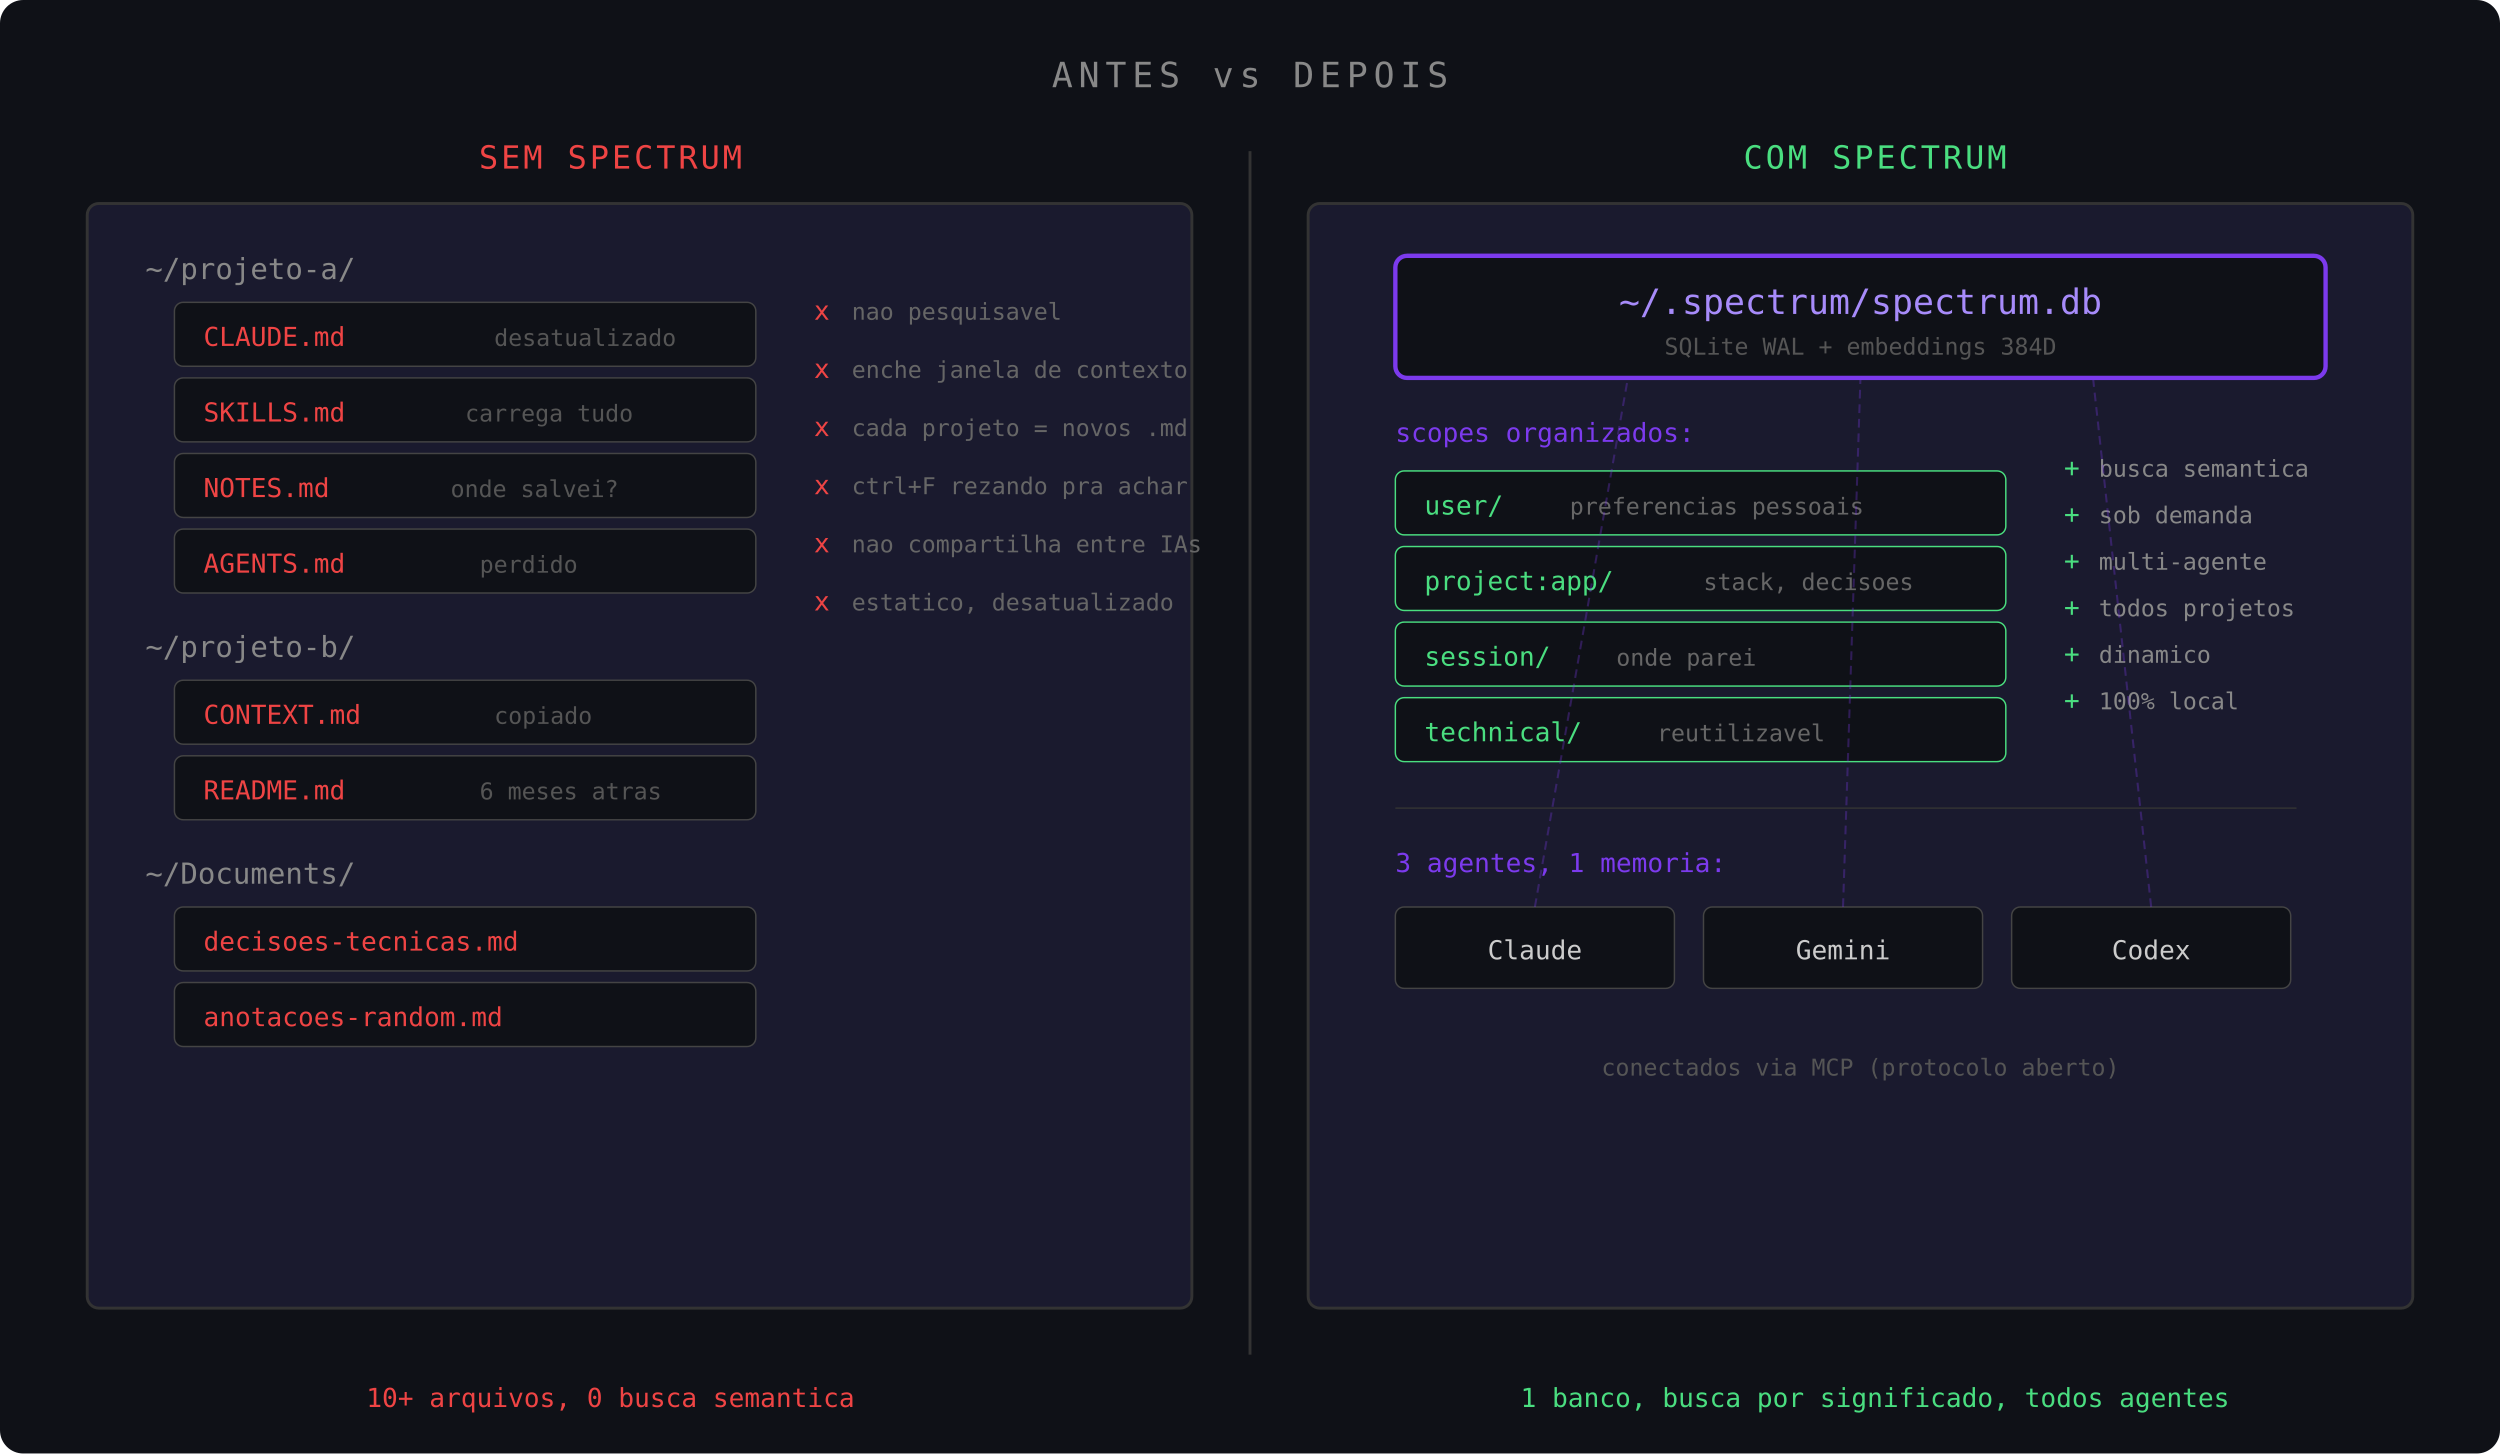
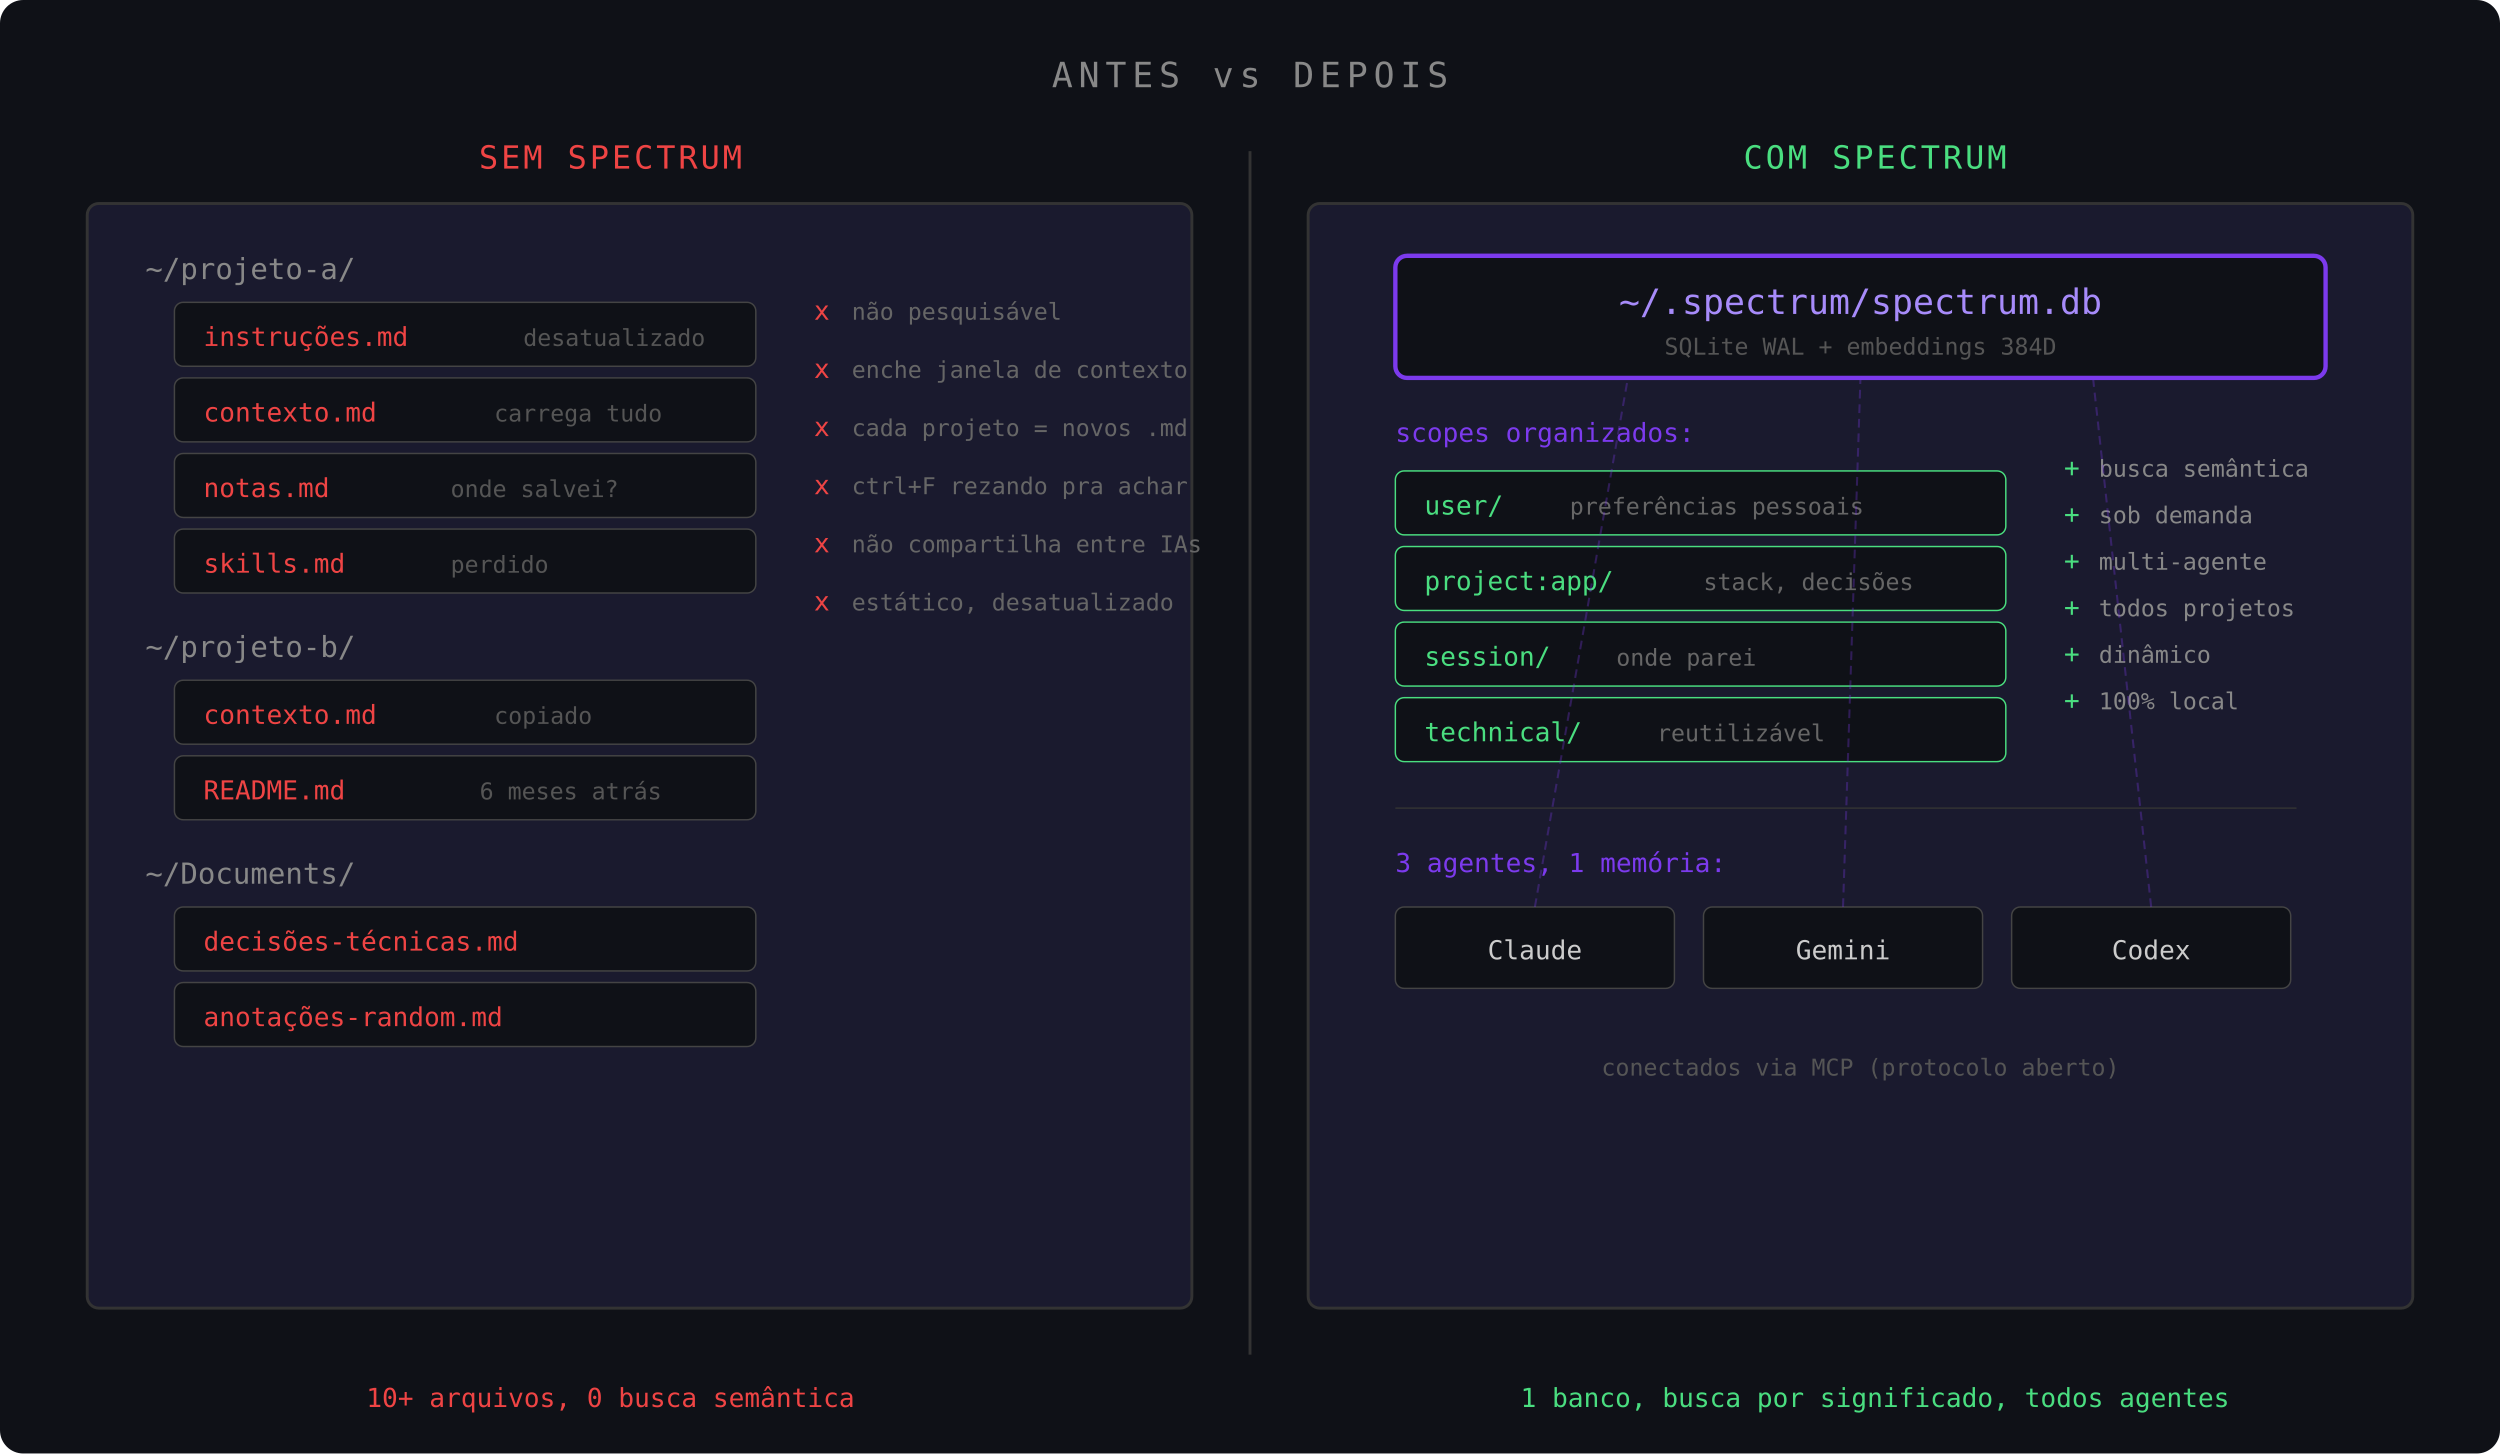
<svg xmlns="http://www.w3.org/2000/svg" viewBox="0 0 860 500" width="860" height="500">
  <rect width="860" height="500" fill="#0f1117" rx="8" />
  <text x="430" y="30" font-family="monospace" font-size="12" fill="#888" text-anchor="middle" letter-spacing="2">ANTES vs DEPOIS</text>
  <text x="210" y="58" font-family="monospace" font-size="11" fill="#ef4444" text-anchor="middle" letter-spacing="1">SEM SPECTRUM</text>
  <rect x="30" y="70" width="380" height="380" rx="4" fill="#1a1a2e" stroke="#333" stroke-width="1" />
  <g font-family="monospace">
    <text x="50" y="96" font-size="10" fill="#888">~/projeto-a/</text>
    <rect x="60" y="104" width="200" height="22" rx="3" fill="#0f1117" stroke="#444" stroke-width="0.5" />
-     <text x="70" y="119" font-size="9" fill="#ef4444">CLAUDE.md</text>
-     <text x="170" y="119" font-size="8" fill="#555">desatualizado</text>
+     <text x="70" y="119" font-size="9" fill="#ef4444">instruções.md</text>
+     <text x="180" y="119" font-size="8" fill="#555">desatualizado</text>
    <rect x="60" y="130" width="200" height="22" rx="3" fill="#0f1117" stroke="#444" stroke-width="0.5" />
-     <text x="70" y="145" font-size="9" fill="#ef4444">SKILLS.md</text>
-     <text x="160" y="145" font-size="8" fill="#555">carrega tudo</text>
+     <text x="70" y="145" font-size="9" fill="#ef4444">contexto.md</text>
+     <text x="170" y="145" font-size="8" fill="#555">carrega tudo</text>
    <rect x="60" y="156" width="200" height="22" rx="3" fill="#0f1117" stroke="#444" stroke-width="0.5" />
-     <text x="70" y="171" font-size="9" fill="#ef4444">NOTES.md</text>
+     <text x="70" y="171" font-size="9" fill="#ef4444">notas.md</text>
    <text x="155" y="171" font-size="8" fill="#555">onde salvei?</text>
    <rect x="60" y="182" width="200" height="22" rx="3" fill="#0f1117" stroke="#444" stroke-width="0.5" />
-     <text x="70" y="197" font-size="9" fill="#ef4444">AGENTS.md</text>
-     <text x="165" y="197" font-size="8" fill="#555">perdido</text>
+     <text x="70" y="197" font-size="9" fill="#ef4444">skills.md</text>
+     <text x="155" y="197" font-size="8" fill="#555">perdido</text>
    <text x="50" y="226" font-size="10" fill="#888">~/projeto-b/</text>
    <rect x="60" y="234" width="200" height="22" rx="3" fill="#0f1117" stroke="#444" stroke-width="0.5" />
-     <text x="70" y="249" font-size="9" fill="#ef4444">CONTEXT.md</text>
+     <text x="70" y="249" font-size="9" fill="#ef4444">contexto.md</text>
    <text x="170" y="249" font-size="8" fill="#555">copiado</text>
    <rect x="60" y="260" width="200" height="22" rx="3" fill="#0f1117" stroke="#444" stroke-width="0.5" />
    <text x="70" y="275" font-size="9" fill="#ef4444">README.md</text>
-     <text x="165" y="275" font-size="8" fill="#555">6 meses atras</text>
+     <text x="165" y="275" font-size="8" fill="#555">6 meses atrás</text>
    <text x="50" y="304" font-size="10" fill="#888">~/Documents/</text>
    <rect x="60" y="312" width="200" height="22" rx="3" fill="#0f1117" stroke="#444" stroke-width="0.5" />
-     <text x="70" y="327" font-size="9" fill="#ef4444">decisoes-tecnicas.md</text>
+     <text x="70" y="327" font-size="9" fill="#ef4444">decisões-técnicas.md</text>
    <rect x="60" y="338" width="200" height="22" rx="3" fill="#0f1117" stroke="#444" stroke-width="0.5" />
-     <text x="70" y="353" font-size="9" fill="#ef4444">anotacoes-random.md</text>
+     <text x="70" y="353" font-size="9" fill="#ef4444">anotações-random.md</text>
    <text x="280" y="110" font-size="9" fill="#ef4444">x</text>
-     <text x="293" y="110" font-size="8" fill="#666">nao pesquisavel</text>
+     <text x="293" y="110" font-size="8" fill="#666">não pesquisável</text>
    <text x="280" y="130" font-size="9" fill="#ef4444">x</text>
    <text x="293" y="130" font-size="8" fill="#666">enche janela de contexto</text>
    <text x="280" y="150" font-size="9" fill="#ef4444">x</text>
    <text x="293" y="150" font-size="8" fill="#666">cada projeto = novos .md</text>
    <text x="280" y="170" font-size="9" fill="#ef4444">x</text>
    <text x="293" y="170" font-size="8" fill="#666">ctrl+F rezando pra achar</text>
    <text x="280" y="190" font-size="9" fill="#ef4444">x</text>
-     <text x="293" y="190" font-size="8" fill="#666">nao compartilha entre IAs</text>
+     <text x="293" y="190" font-size="8" fill="#666">não compartilha entre IAs</text>
    <text x="280" y="210" font-size="9" fill="#ef4444">x</text>
-     <text x="293" y="210" font-size="8" fill="#666">estatico, desatualizado</text>
+     <text x="293" y="210" font-size="8" fill="#666">estático, desatualizado</text>
  </g>
  <line x1="430" y1="52" x2="430" y2="466" stroke="#333" stroke-width="1" />
  <text x="645" y="58" font-family="monospace" font-size="11" fill="#4ade80" text-anchor="middle" letter-spacing="1">COM SPECTRUM</text>
  <rect x="450" y="70" width="380" height="380" rx="4" fill="#1a1a2e" stroke="#333" stroke-width="1" />
  <g font-family="monospace">
    <rect x="480" y="88" width="320" height="42" rx="4" fill="#0f1117" stroke="#7c3aed" stroke-width="1.5" />
    <text x="640" y="108" font-size="12" fill="#a78bfa" text-anchor="middle">~/.spectrum/spectrum.db</text>
    <text x="640" y="122" font-size="8" fill="#555" text-anchor="middle">SQLite WAL + embeddings 384D</text>
    <text x="480" y="152" font-size="9" fill="#7c3aed">scopes organizados:</text>
    <rect x="480" y="162" width="210" height="22" rx="3" fill="#0f1117" stroke="#4ade80" stroke-width="0.5" />
    <text x="490" y="177" font-size="9" fill="#4ade80">user/</text>
-     <text x="540" y="177" font-size="8" fill="#666">preferencias pessoais</text>
+     <text x="540" y="177" font-size="8" fill="#666">preferências pessoais</text>
    <rect x="480" y="188" width="210" height="22" rx="3" fill="#0f1117" stroke="#4ade80" stroke-width="0.5" />
    <text x="490" y="203" font-size="9" fill="#4ade80">project:app/</text>
-     <text x="586" y="203" font-size="8" fill="#666">stack, decisoes</text>
+     <text x="586" y="203" font-size="8" fill="#666">stack, decisões</text>
    <rect x="480" y="214" width="210" height="22" rx="3" fill="#0f1117" stroke="#4ade80" stroke-width="0.5" />
    <text x="490" y="229" font-size="9" fill="#4ade80">session/</text>
    <text x="556" y="229" font-size="8" fill="#666">onde parei</text>
    <rect x="480" y="240" width="210" height="22" rx="3" fill="#0f1117" stroke="#4ade80" stroke-width="0.5" />
    <text x="490" y="255" font-size="9" fill="#4ade80">technical/</text>
-     <text x="570" y="255" font-size="8" fill="#666">reutilizavel</text>
+     <text x="570" y="255" font-size="8" fill="#666">reutilizável</text>
    <text x="710" y="164" font-size="9" fill="#4ade80">+</text>
-     <text x="722" y="164" font-size="8" fill="#888">busca semantica</text>
+     <text x="722" y="164" font-size="8" fill="#888">busca semântica</text>
    <text x="710" y="180" font-size="9" fill="#4ade80">+</text>
    <text x="722" y="180" font-size="8" fill="#888">sob demanda</text>
    <text x="710" y="196" font-size="9" fill="#4ade80">+</text>
    <text x="722" y="196" font-size="8" fill="#888">multi-agente</text>
    <text x="710" y="212" font-size="9" fill="#4ade80">+</text>
    <text x="722" y="212" font-size="8" fill="#888">todos projetos</text>
    <text x="710" y="228" font-size="9" fill="#4ade80">+</text>
-     <text x="722" y="228" font-size="8" fill="#888">dinamico</text>
+     <text x="722" y="228" font-size="8" fill="#888">dinâmico</text>
    <text x="710" y="244" font-size="9" fill="#4ade80">+</text>
    <text x="722" y="244" font-size="8" fill="#888">100% local</text>
    <line x1="480" y1="278" x2="790" y2="278" stroke="#333" stroke-width="0.5" />
-     <text x="480" y="300" font-size="9" fill="#7c3aed">3 agentes, 1 memoria:</text>
+     <text x="480" y="300" font-size="9" fill="#7c3aed">3 agentes, 1 memória:</text>
    <rect x="480" y="312" width="96" height="28" rx="3" fill="#0f1117" stroke="#444" stroke-width="0.5" />
    <text x="528" y="330" font-size="9" fill="#ccc" text-anchor="middle">Claude</text>
    <rect x="586" y="312" width="96" height="28" rx="3" fill="#0f1117" stroke="#444" stroke-width="0.5" />
    <text x="634" y="330" font-size="9" fill="#ccc" text-anchor="middle">Gemini</text>
    <rect x="692" y="312" width="96" height="28" rx="3" fill="#0f1117" stroke="#444" stroke-width="0.5" />
    <text x="740" y="330" font-size="9" fill="#ccc" text-anchor="middle">Codex</text>
    <line x1="528" y1="312" x2="560" y2="130" stroke="#7c3aed" stroke-width="0.7" opacity="0.3" stroke-dasharray="3,2" />
    <line x1="634" y1="312" x2="640" y2="130" stroke="#7c3aed" stroke-width="0.7" opacity="0.3" stroke-dasharray="3,2" />
    <line x1="740" y1="312" x2="720" y2="130" stroke="#7c3aed" stroke-width="0.7" opacity="0.3" stroke-dasharray="3,2" />
    <text x="640" y="370" font-size="8" fill="#555" text-anchor="middle">conectados via MCP (protocolo aberto)</text>
  </g>
-   <text x="210" y="484" font-family="monospace" font-size="9" fill="#ef4444" text-anchor="middle">10+ arquivos, 0 busca semantica</text>
+   <text x="210" y="484" font-family="monospace" font-size="9" fill="#ef4444" text-anchor="middle">10+ arquivos, 0 busca semântica</text>
  <text x="645" y="484" font-family="monospace" font-size="9" fill="#4ade80" text-anchor="middle">1 banco, busca por significado, todos agentes</text>
</svg>
